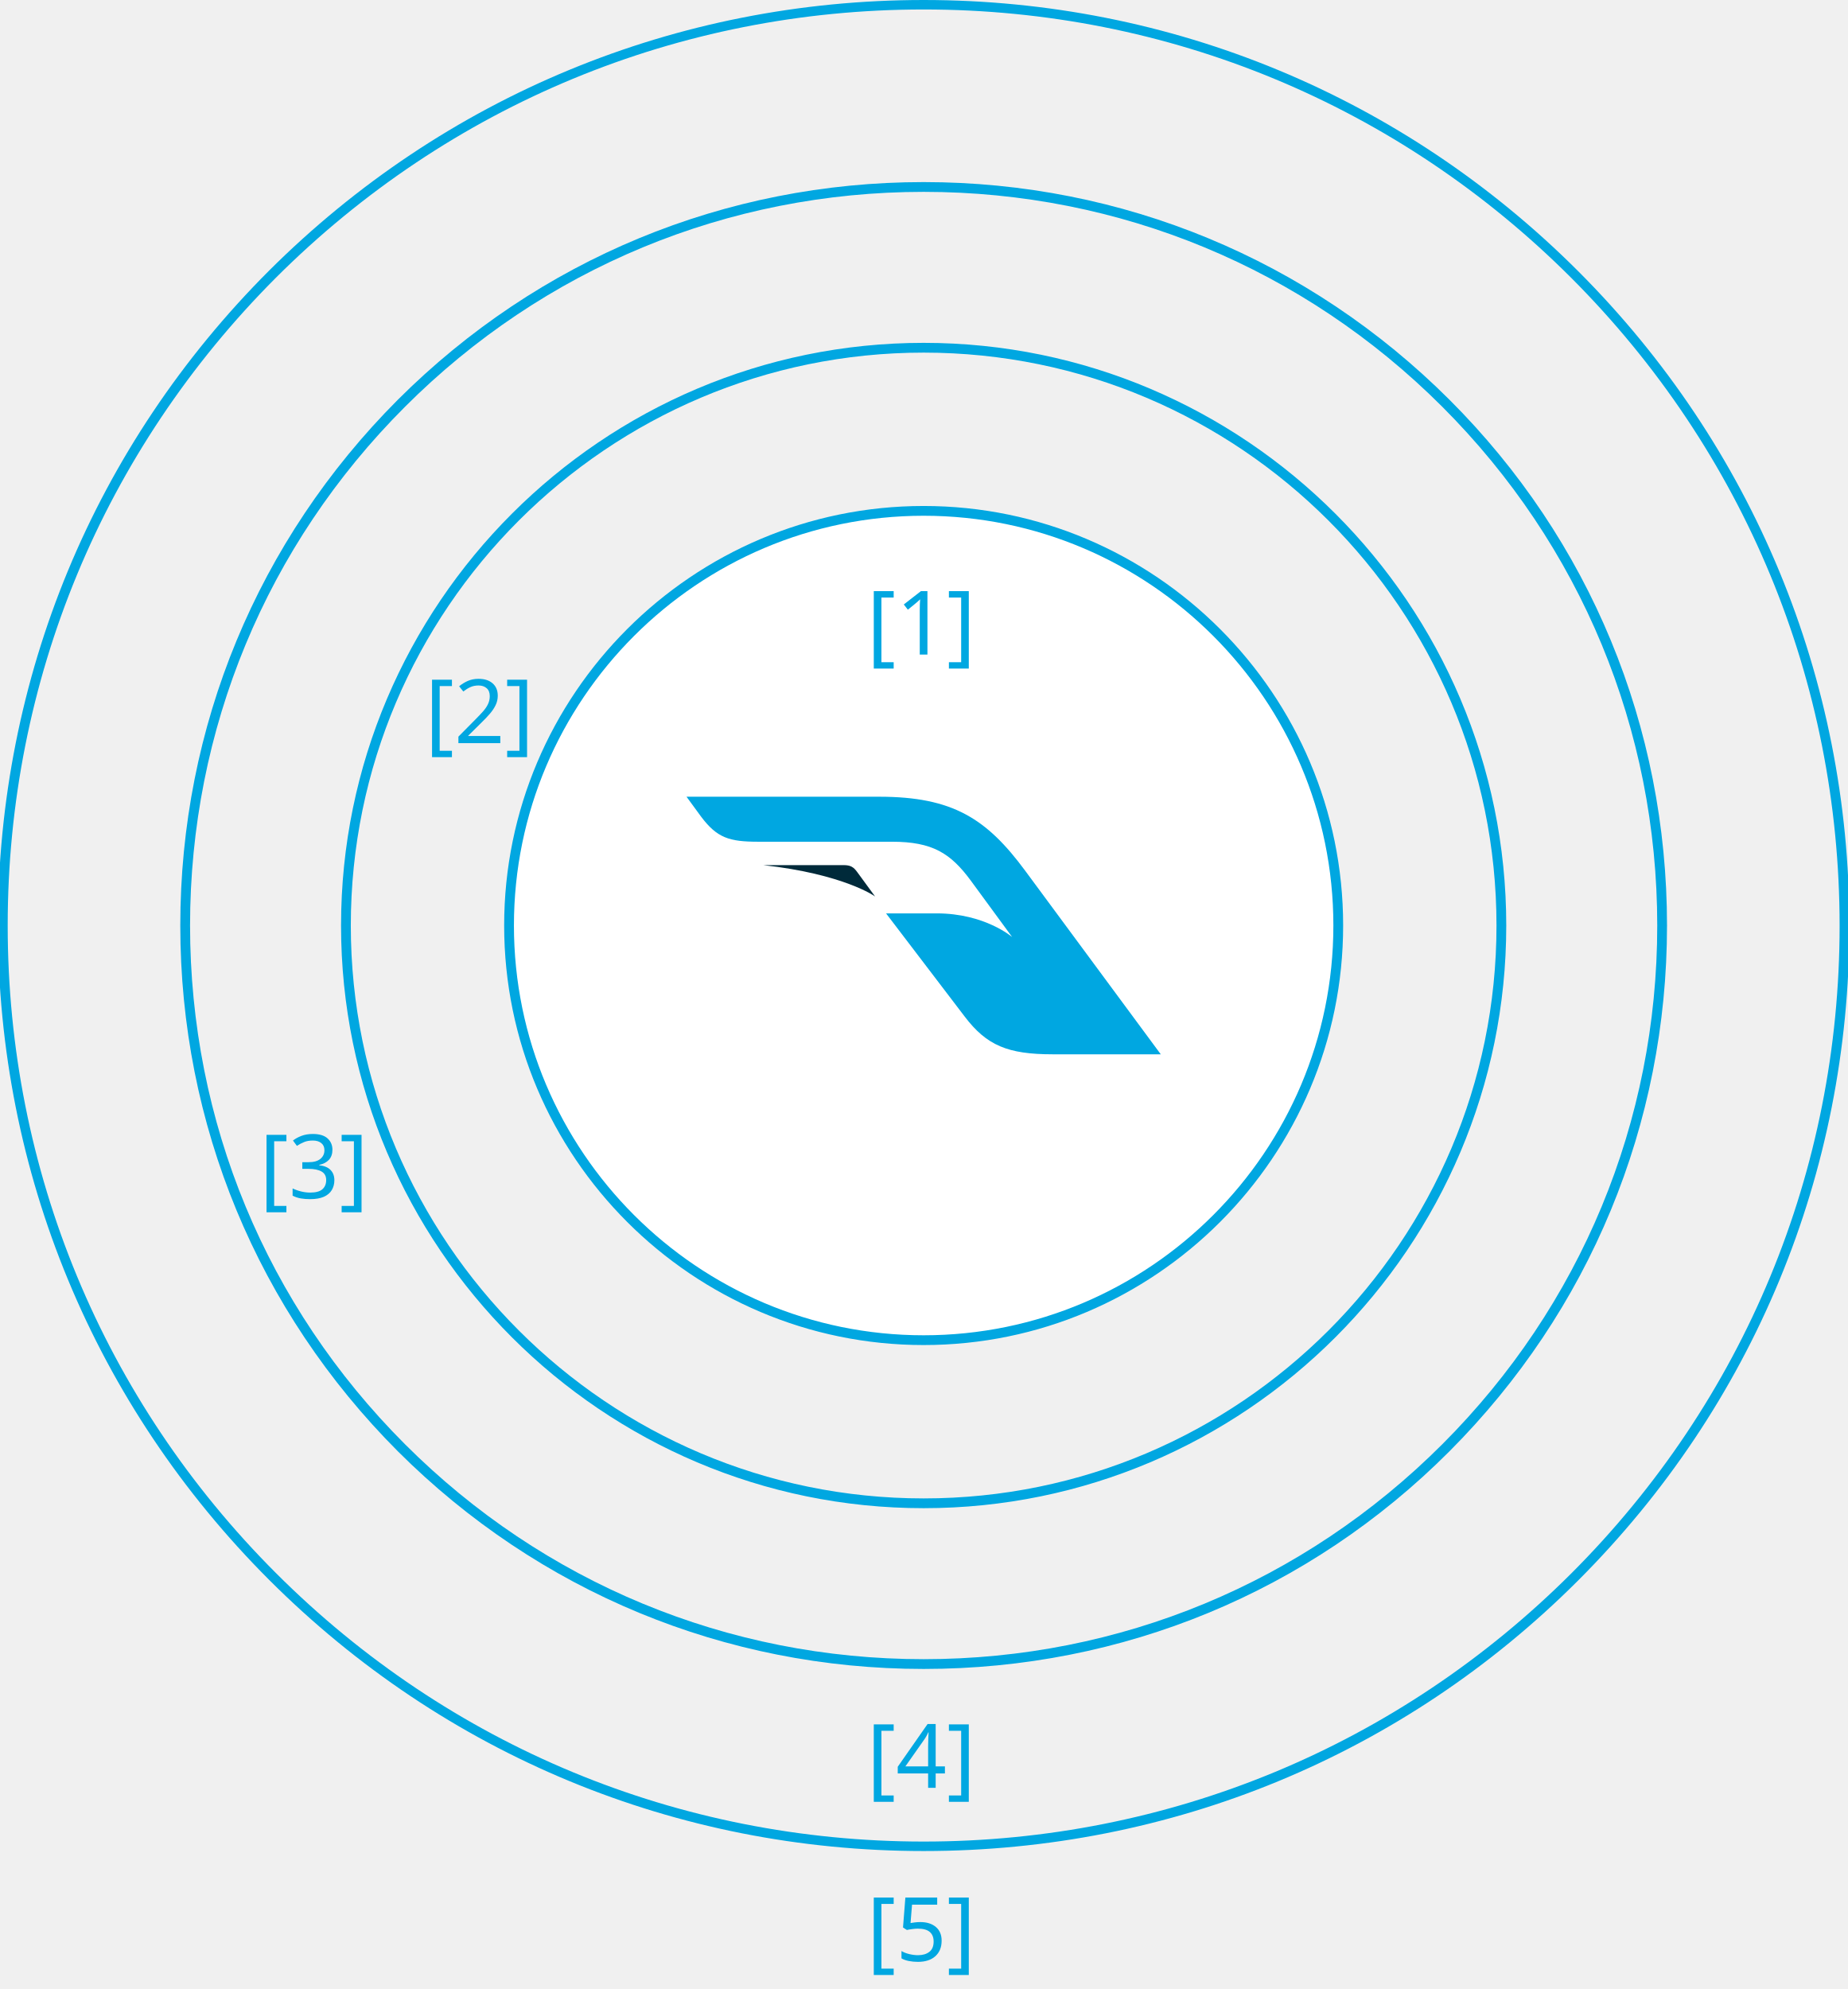
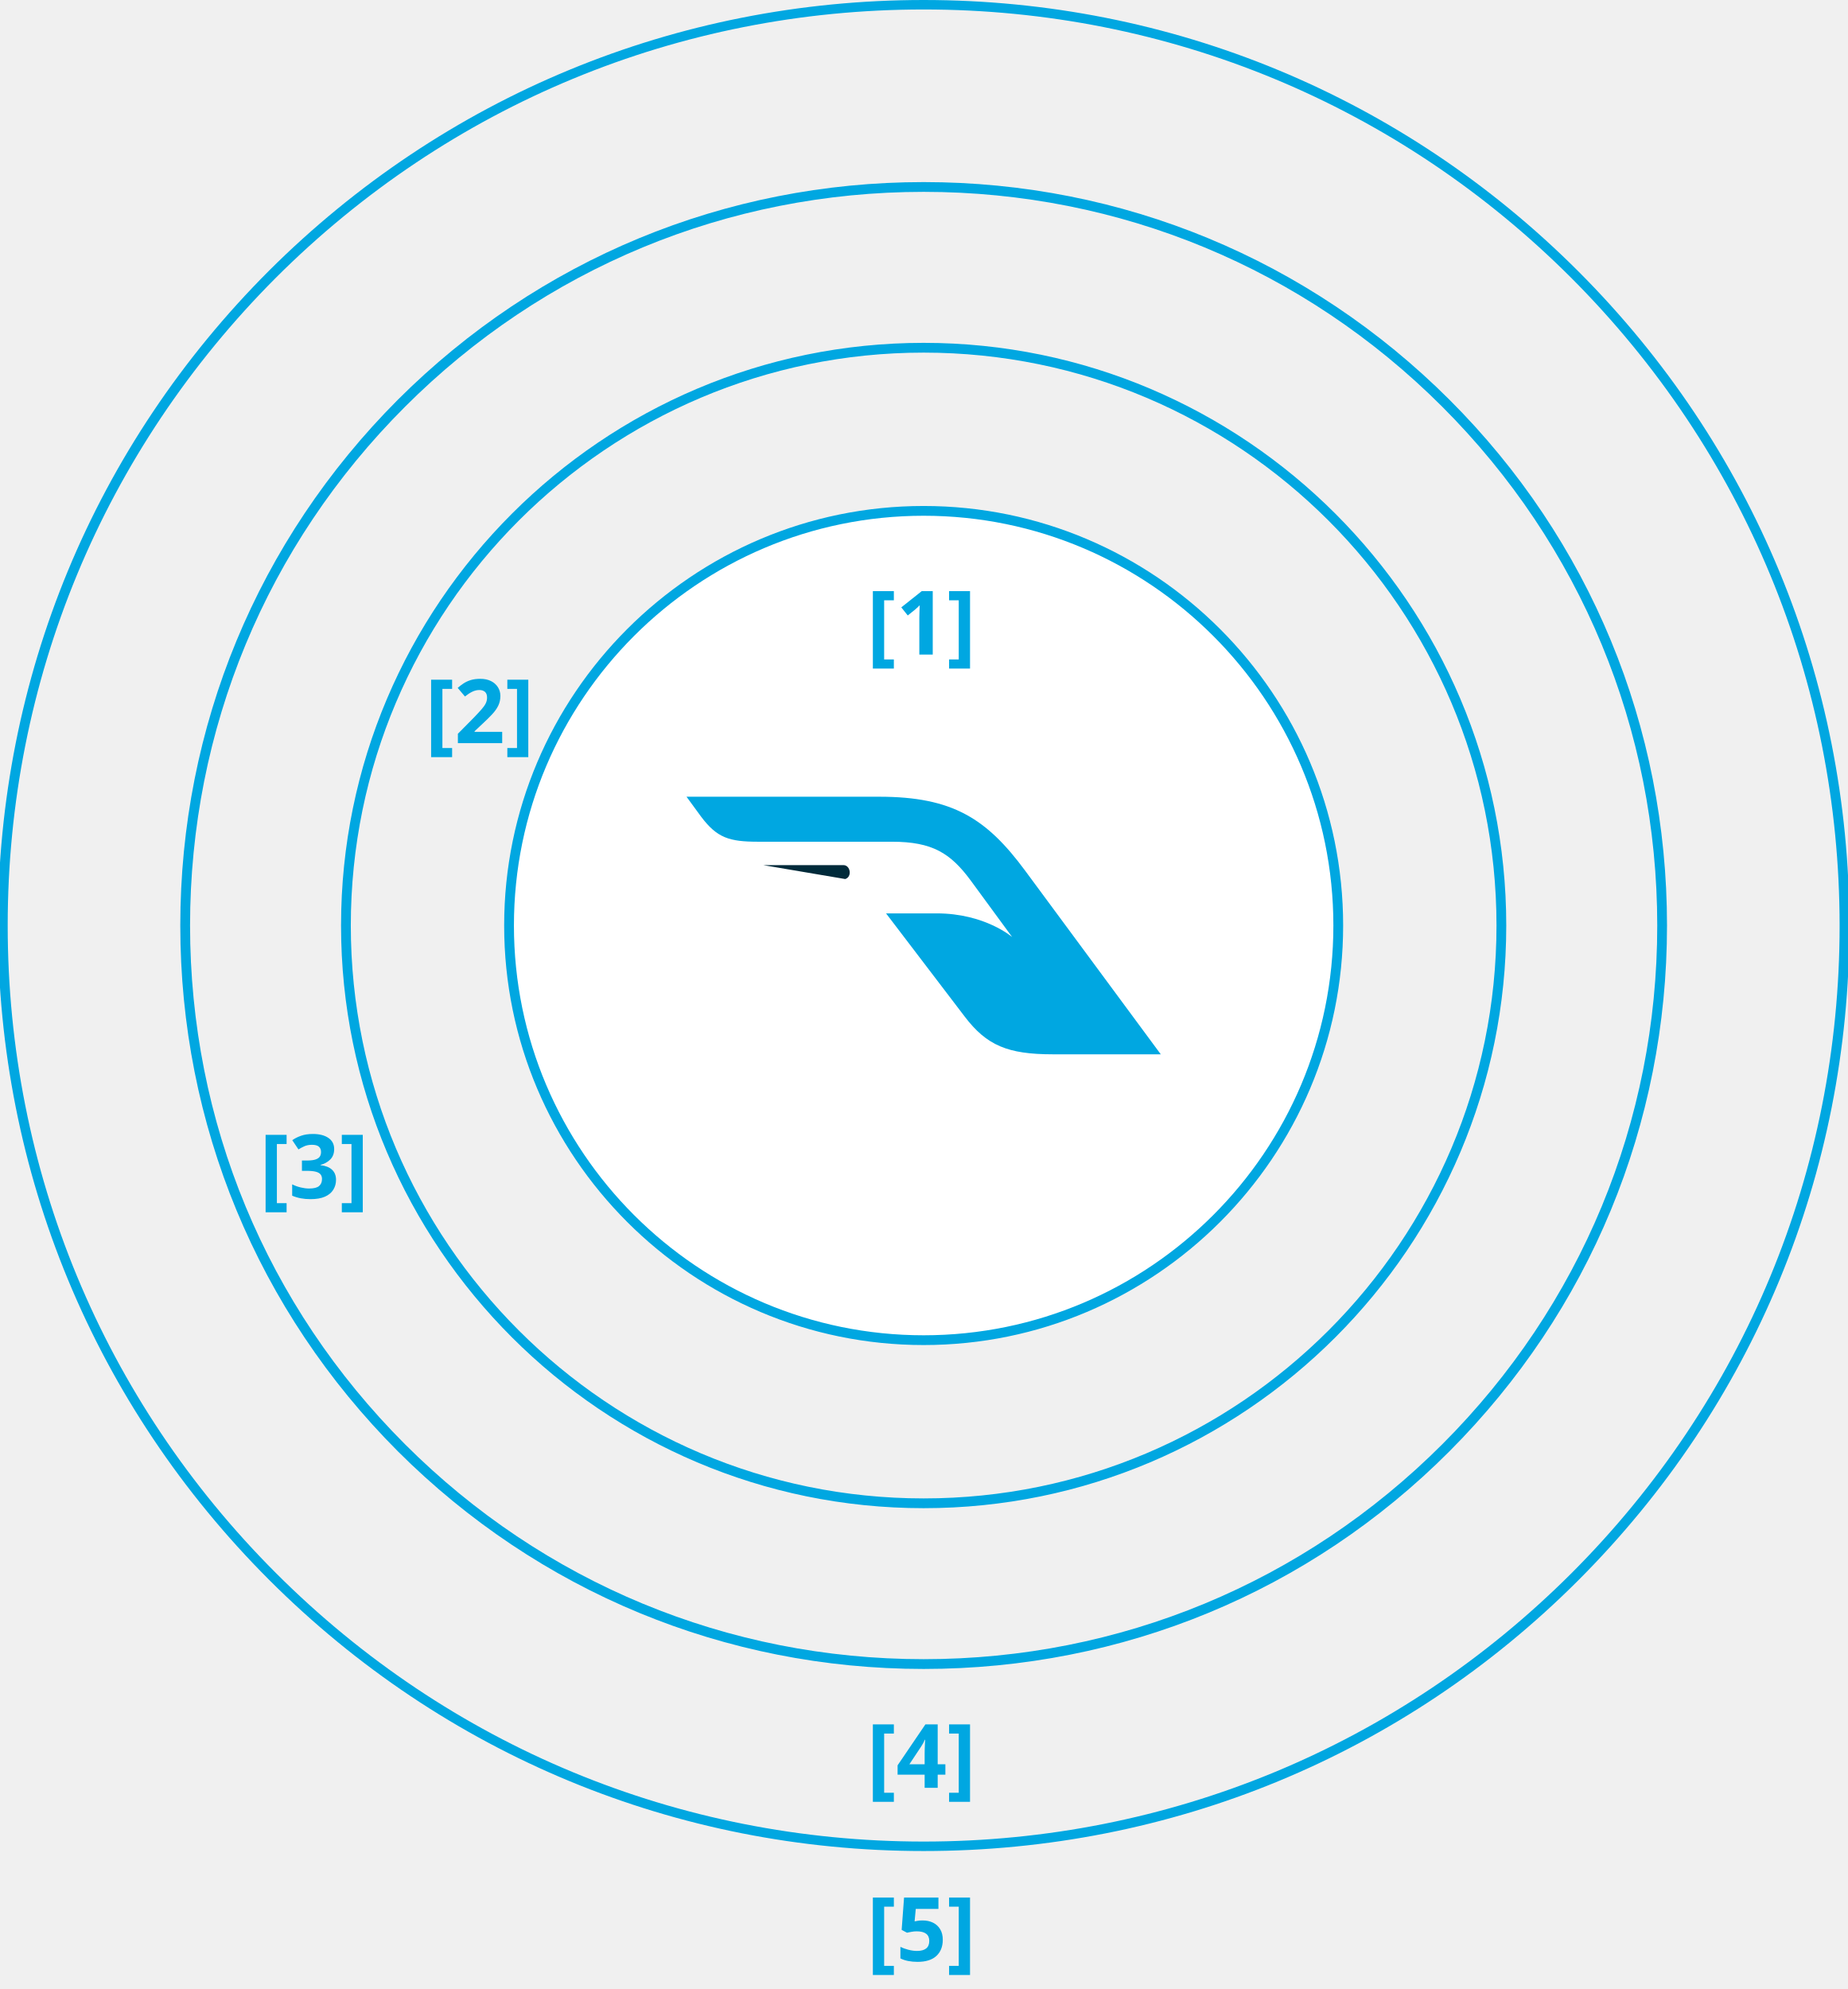
<svg xmlns="http://www.w3.org/2000/svg" version="1.1" id="Layer_1" x="0px" y="0px" viewBox="0 0 624 671.8" style="enable-background:new 0 0 624 671.8;" xml:space="preserve">
  <g>
    <g>
      <circle style="fill:#FFFFFF;" cx="312" cy="312.6" r="140" />
      <path style="fill:#00A7E1;" d="M312,454.3c-78.1,0-141.7-63.6-141.7-141.7S233.9,170.9,312,170.9s141.7,63.6,141.7,141.7    S390.1,454.3,312,454.3z M312,174.2c-76.3,0-138.4,62.1-138.4,138.4c0,76.3,62.1,138.4,138.4,138.4s138.4-62.1,138.4-138.4    C450.4,236.3,388.3,174.2,312,174.2z" />
    </g>
    <g>
      <g>
-         <path style="fill:#002A3A;" d="M257.8,292.2l27.1,0c2.4,0,3.4,0.6,4.7,2.4l6,8.2C295.7,302.8,285,295.2,257.8,292.2" />
+         <path style="fill:#002A3A;" d="M257.8,292.2l27.1,0c2.4,0,3.    4,0.6,4.7,2.4l6,8.2C295.7,302.8,285,295.2,257.8,292.2" />
      </g>
      <g>
        <path style="fill:#00A7E1;" d="M392.1,356.1h-36.5c-15.2,0-22.3-3-29.7-12.7l-26.6-34.9h17.1c16.3,0,25.5,8,25.5,8l-14-19.1     c-6.8-9.2-12.9-13.1-26.6-13.1h-45.2c-9.8,0-13.9-1.3-19.3-8.5l-4.9-6.7H297c24.8,0,36.3,7.4,49.3,25L392.1,356.1z" />
      </g>
    </g>
    <g>
      <path style="fill:#00A7E1;" d="M312,509.4c-108.5,0-196.8-88.3-196.8-196.8c0-108.5,88.3-196.8,196.8-196.8    s196.8,88.3,196.8,196.8C508.8,421.1,420.5,509.4,312,509.4z M312,119.1c-106.7,0-193.5,86.8-193.5,193.5S205.3,506.1,312,506.1    c106.7,0,193.5-86.8,193.5-193.5S418.7,119.1,312,119.1z" />
    </g>
    <g>
      <path style="fill:#00A7E1;" d="M312,563.7c-67.1,0-130.1-26.1-177.6-73.5C87,442.7,60.9,379.7,60.9,312.6S87,182.5,134.4,135    C181.9,87.6,244.9,61.5,312,61.5S442.1,87.6,489.6,135s73.5,110.5,73.5,177.6S537,442.7,489.6,490.2S379.1,563.7,312,563.7z     M312,64.8c-66.2,0-128.4,25.8-175.2,72.6c-46.8,46.8-72.6,109-72.6,175.2c0,66.2,25.8,128.4,72.6,175.2    c46.8,46.8,109,72.6,175.2,72.6s128.4-25.8,175.2-72.6c46.8-46.8,72.6-109,72.6-175.2S534,184.2,487.2,137.4    C440.4,90.6,378.2,64.8,312,64.8z" />
    </g>
    <g>
      <path style="fill:#00A7E1;" d="M312,625.2c-83.5,0-162-32.5-221.1-91.6c-59-59-91.6-137.6-91.6-221.1c0-83.5,32.5-162,91.6-221.1    C150,32.5,228.5,0,312,0c83.5,0,162,32.5,221.1,91.6c59,59,91.6,137.6,91.6,221.1c0,83.5-32.5,162-91.6,221.1    S395.5,625.2,312,625.2z M312,3.2c-82.6,0-160.3,32.2-218.8,90.6C34.8,152.3,2.6,230,2.6,312.6s32.2,160.3,90.6,218.7    C151.7,589.8,229.4,622,312,622s160.3-32.2,218.8-90.6c58.4-58.4,90.6-136.1,90.6-218.7s-32.2-160.3-90.6-218.8    C472.3,35.4,394.6,3.2,312,3.2z" />
    </g>
  </g>
  <g>
-     <text transform="matrix(1 0 0 1 292.7507 221.0839)" style="fill:#00A7E1; font-family:'TitilliumWeb-Bold'; font-size:30px;">[1]</text>
+     <text transform="matrix(1 0 0 1 292.7507 221.0839)" style="fill:#00A7E1; font-family:'Titillium Web', sans-serif; font-weight:600; font-size:30px;">[1]</text>
  </g>
  <g>
-     <text transform="matrix(1 0 0 1 143.5339 250.996)" style="fill:#00A7E1; font-family:'TitilliumWeb-Bold'; font-size:30px;">[2]</text>
+     <text transform="matrix(1 0 0 1 143.5339 250.996)" style="fill:#00A7E1; font-family:'Titillium Web', sans-serif; font-weight:600; font-size:30px;">[2]</text>
  </g>
  <g>
-     <text transform="matrix(1 0 0 1 87.6237 404.7265)" style="fill:#00A7E1; font-family:'TitilliumWeb-Bold'; font-size:30px;">[3]</text>
+     <text transform="matrix(1 0 0 1 87.6237 404.7265)" style="fill:#00A7E1; font-family:'Titillium Web', sans-serif; font-weight:600; font-size:30px;">[3]</text>
  </g>
  <g>
-     <text transform="matrix(1 0 0 1 292.7507 603.8534)" style="fill:#00A7E1; font-family:'TitilliumWeb-Bold'; font-size:30px;">[4]</text>
+     <text transform="matrix(1 0 0 1 292.7507 603.8534)" style="fill:#00A7E1; font-family:'Titillium Web', sans-serif; font-weight:600; font-size:30px;">[4]</text>
  </g>
  <g>
-     <text transform="matrix(1 0 0 1 292.7507 662.3339)" style="fill:#00A7E1; font-family:'TitilliumWeb-Bold'; font-size:30px;">[5]</text>
+     <text transform="matrix(1 0 0 1 292.7507 662.3339)" style="fill:#00A7E1; font-family:'Titillium Web', sans-serif; font-weight:600; font-size:30px;">[5]</text>
  </g>
</svg>
